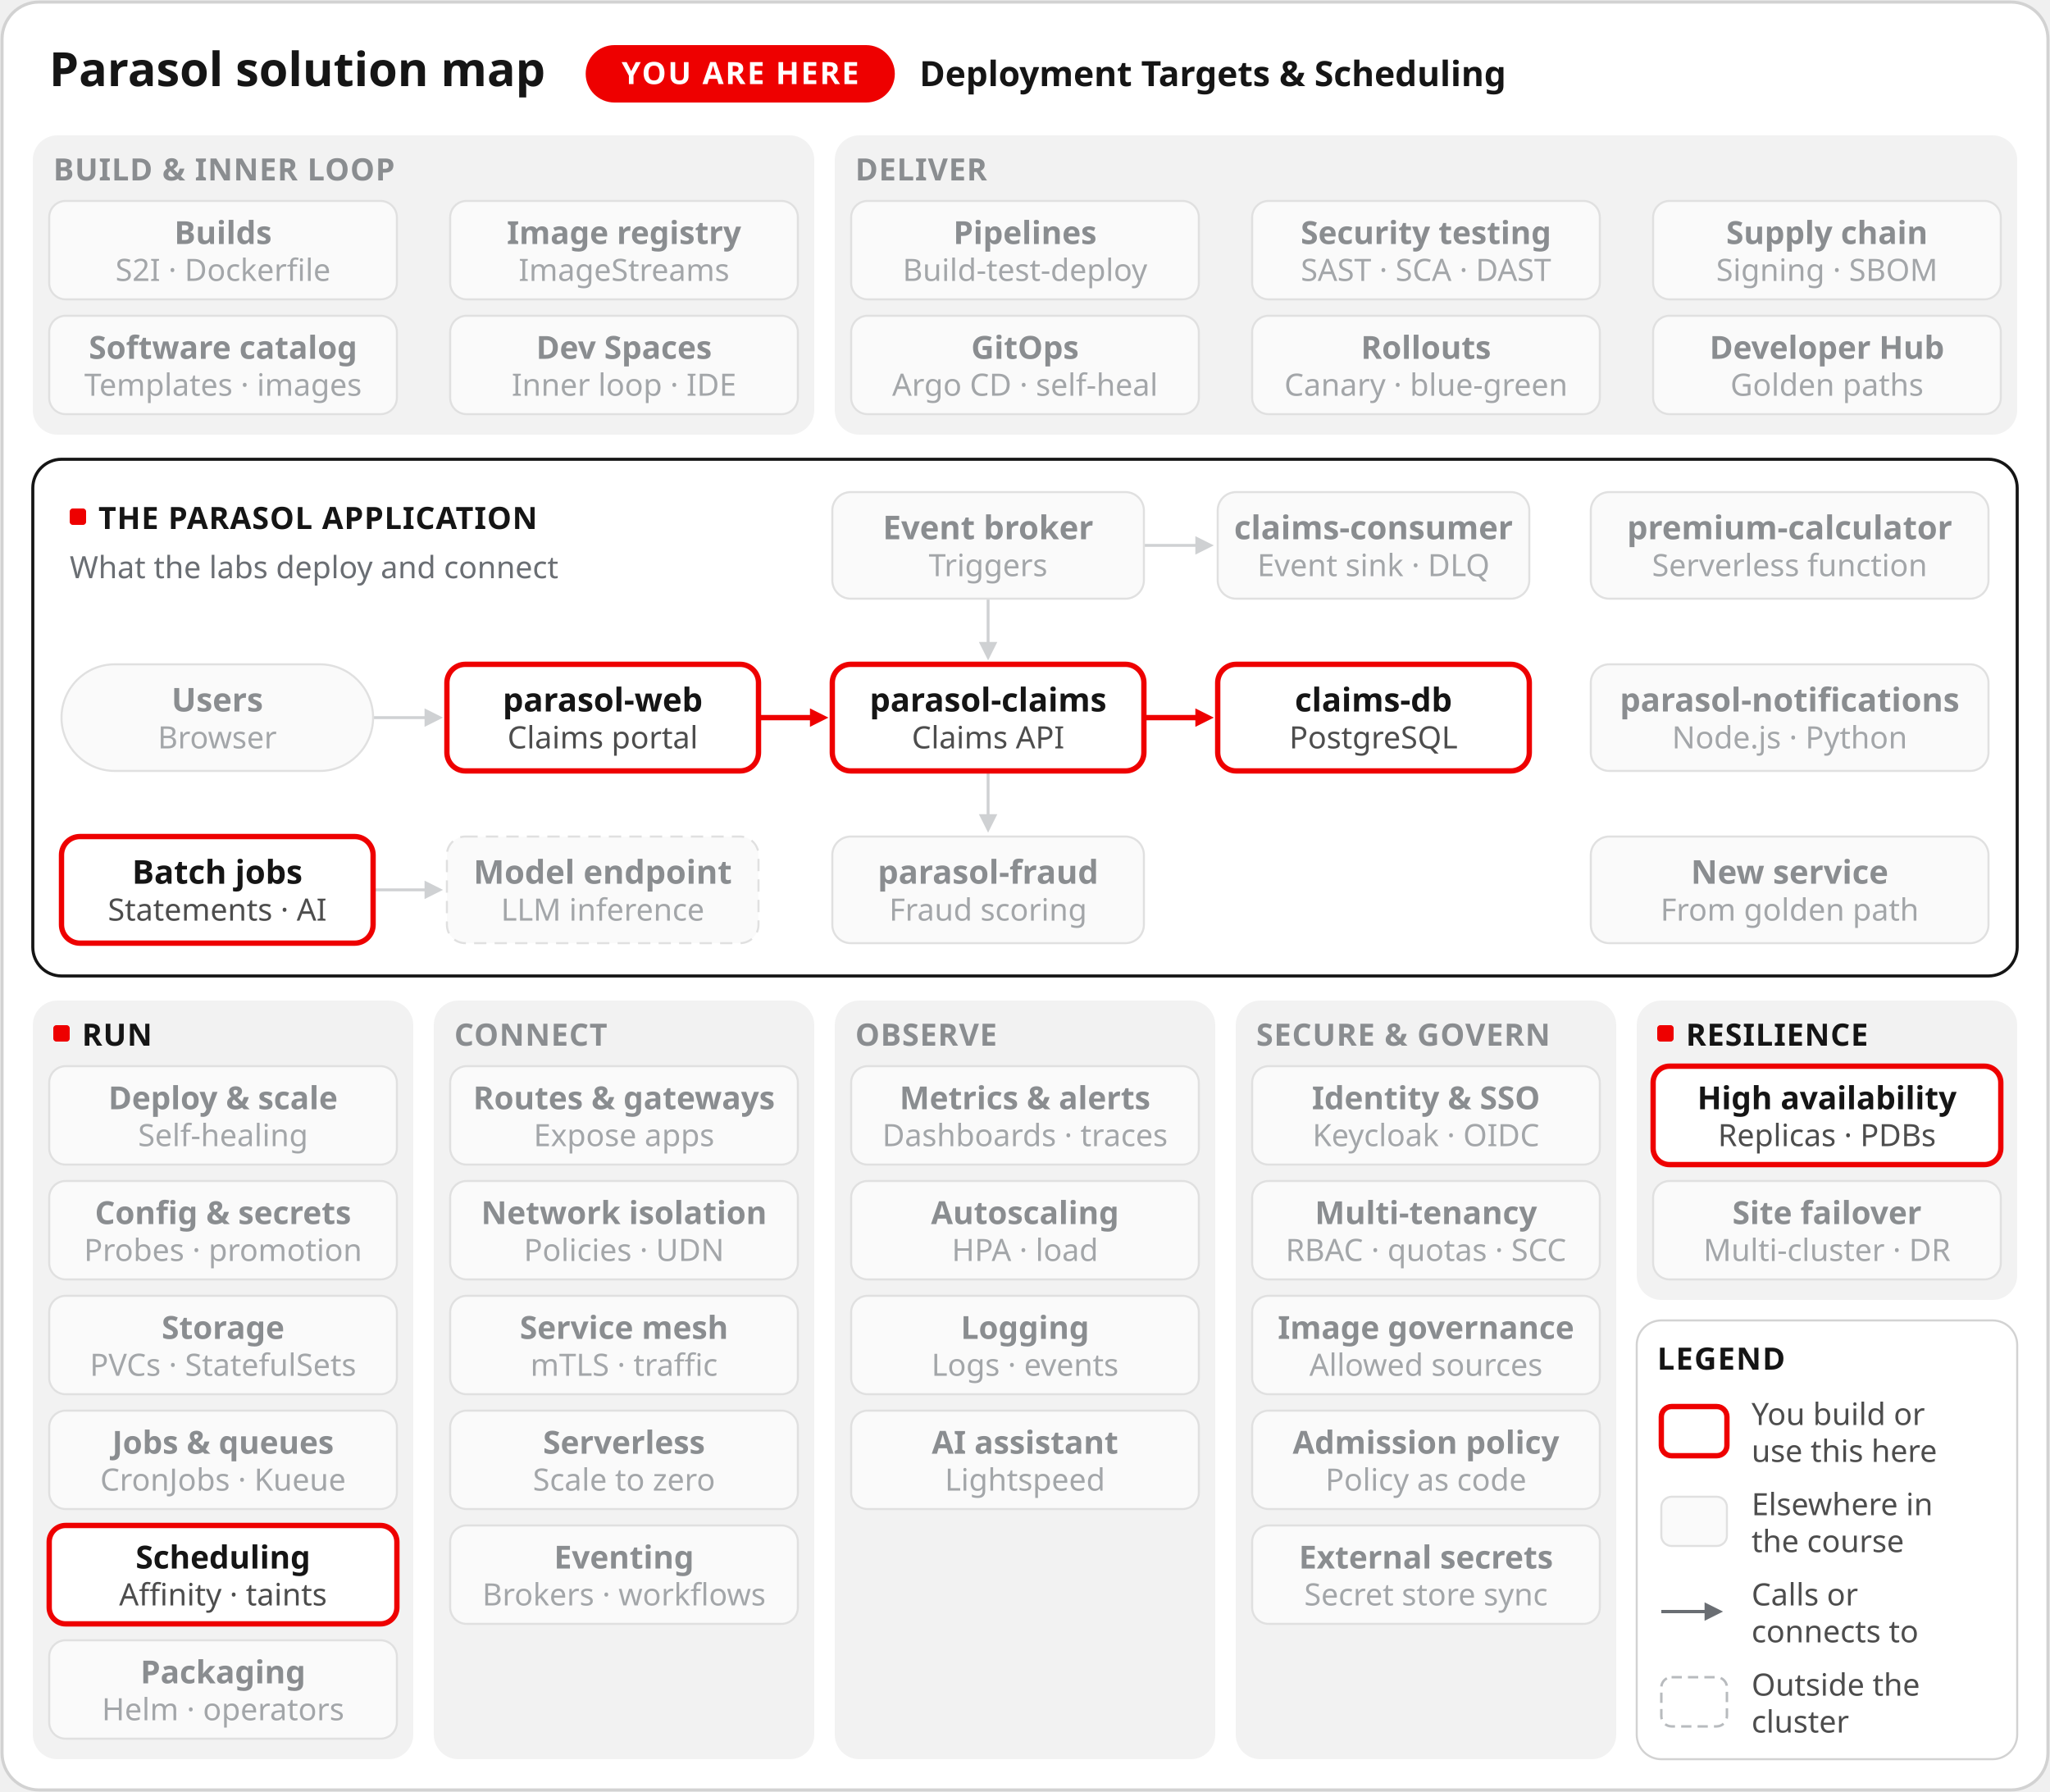
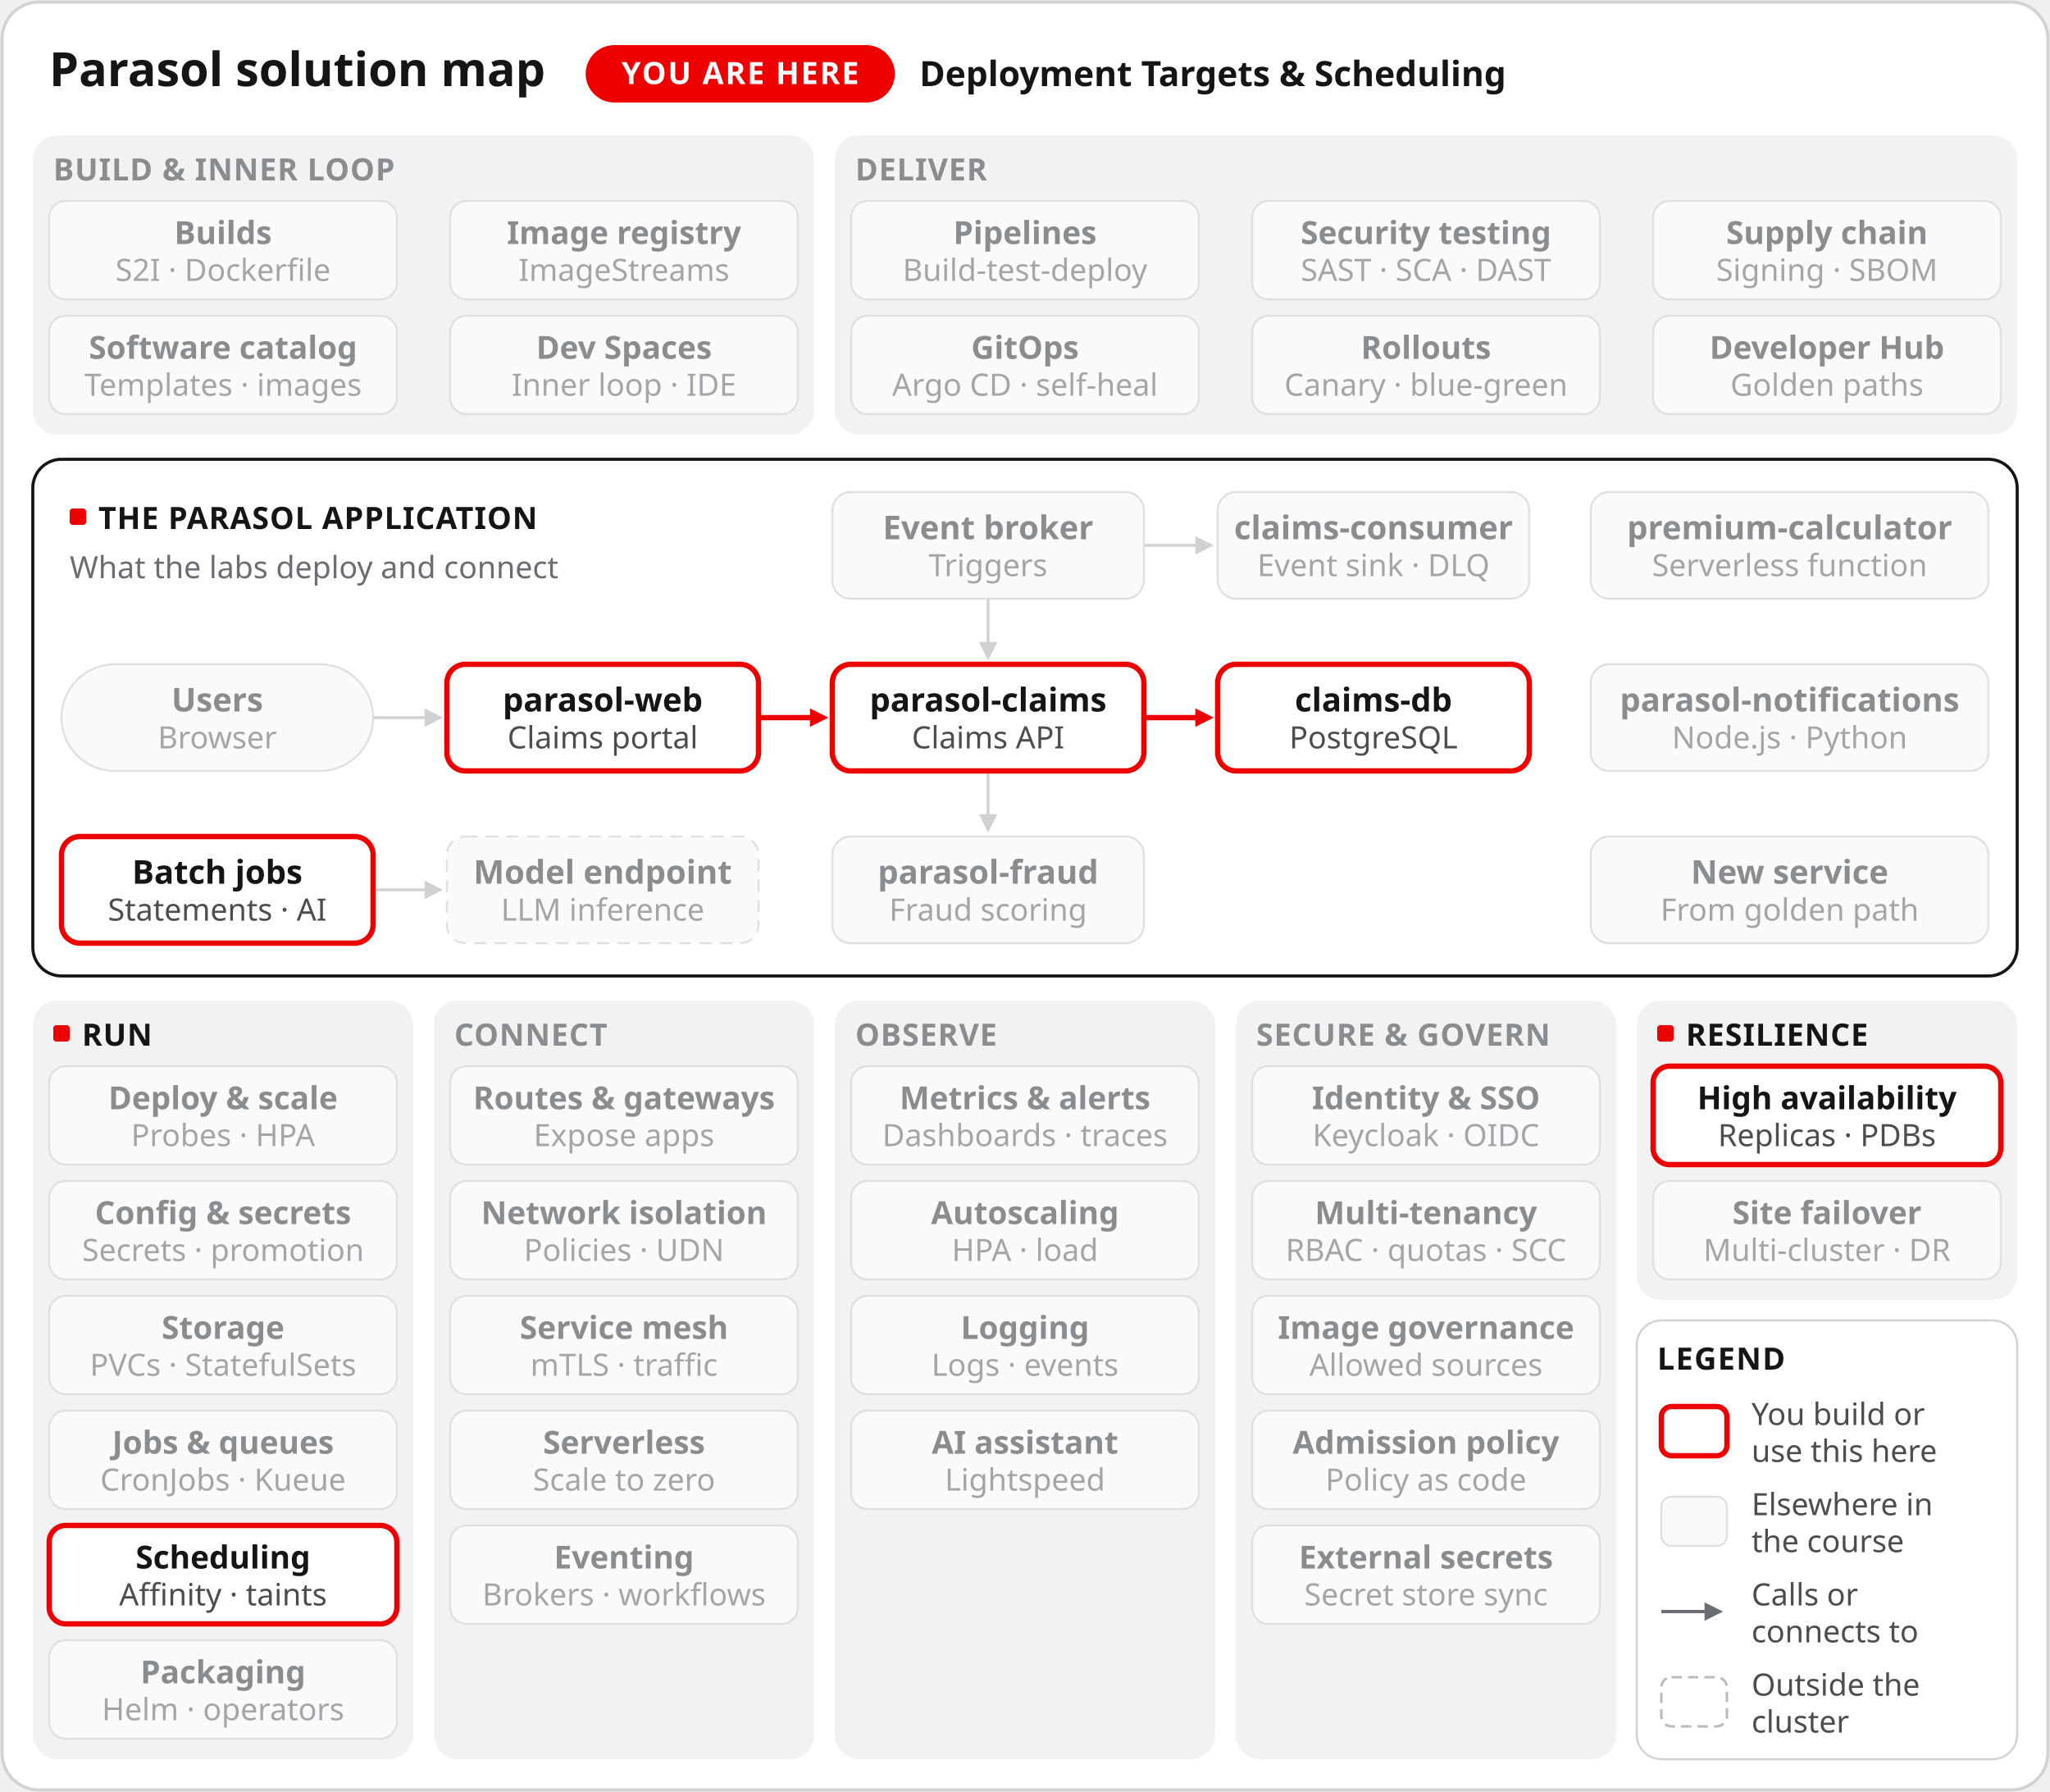
<svg xmlns="http://www.w3.org/2000/svg" width="1000" height="874" viewBox="0 0 1000 874" role="img" aria-labelledby="sm-title sm-desc">
  <defs>
    <marker id="a-norm" viewBox="0 0 10 10" refX="1" refY="5" markerWidth="9" markerHeight="9" markerUnits="userSpaceOnUse" orient="auto">
      <path d="M0,0 L10,5 L0,10 z" fill="#6A6E73" />
    </marker>
    <marker id="a-hi" viewBox="0 0 10 10" refX="1" refY="5" markerWidth="9" markerHeight="9" markerUnits="userSpaceOnUse" orient="auto">
      <path d="M0,0 L10,5 L0,10 z" fill="#EE0000" />
    </marker>
    <marker id="a-dim" viewBox="0 0 10 10" refX="1" refY="5" markerWidth="9" markerHeight="9" markerUnits="userSpaceOnUse" orient="auto">
      <path d="M0,0 L10,5 L0,10 z" fill="#CFD1D3" />
    </marker>
  </defs>
  <rect x="1" y="1" width="998" height="872" rx="18" fill="#FFFFFF" stroke="#D2D2D2" stroke-width="1.5" />
  <text x="24.0" y="42.0" font-family="'Red Hat Display','Red Hat Text',sans-serif" font-size="23" font-weight="700" fill="#151515" text-anchor="start">Parasol solution map</text>
  <rect x="285.7" y="22" width="150.8" height="28" rx="14" fill="#EE0000" />
  <text x="361.1" y="41.0" font-family="'Red Hat Text','Red Hat Display',sans-serif" font-size="15" font-weight="700" fill="#FFFFFF" text-anchor="middle" letter-spacing="0.8">YOU ARE HERE</text>
  <text x="448.5" y="42.0" font-family="'Red Hat Text','Red Hat Display',sans-serif" font-size="17" font-weight="600" fill="#151515" text-anchor="start">Deployment Targets &amp; Scheduling</text>
  <rect x="16.0" y="66" width="381.2" height="146" rx="12" fill="#F2F2F2" />
  <text x="26.0" y="88.0" font-family="'Red Hat Text','Red Hat Display',sans-serif" font-size="15" font-weight="700" fill="#8A8D90" text-anchor="start" letter-spacing="0.4">BUILD &amp; INNER LOOP</text>
  <rect x="24.0" y="98.0" width="169.6" height="48" rx="8" fill="#FAFAFA" stroke="#E0E0E0" stroke-width="1.0" />
  <text x="108.8" y="119.0" font-family="'Red Hat Text','Red Hat Display',sans-serif" font-size="15.5" font-weight="600" fill="#8A8D90" text-anchor="middle">Builds</text>
  <text x="108.8" y="137.0" font-family="'Red Hat Text','Red Hat Display',sans-serif" font-size="15" font-weight="400" fill="#A3A6A9" text-anchor="middle">S2I · Dockerfile</text>
  <rect x="219.6" y="98.0" width="169.6" height="48" rx="8" fill="#FAFAFA" stroke="#E0E0E0" stroke-width="1.0" />
  <text x="304.4" y="119.0" font-family="'Red Hat Text','Red Hat Display',sans-serif" font-size="15.5" font-weight="600" fill="#8A8D90" text-anchor="middle">Image registry</text>
  <text x="304.4" y="137.0" font-family="'Red Hat Text','Red Hat Display',sans-serif" font-size="15" font-weight="400" fill="#A3A6A9" text-anchor="middle">ImageStreams</text>
  <rect x="24.0" y="154.0" width="169.6" height="48" rx="8" fill="#FAFAFA" stroke="#E0E0E0" stroke-width="1.0" />
  <text x="108.8" y="175.0" font-family="'Red Hat Text','Red Hat Display',sans-serif" font-size="15.5" font-weight="600" fill="#8A8D90" text-anchor="middle">Software catalog</text>
  <text x="108.8" y="193.0" font-family="'Red Hat Text','Red Hat Display',sans-serif" font-size="15" font-weight="400" fill="#A3A6A9" text-anchor="middle">Templates · images</text>
  <rect x="219.6" y="154.0" width="169.6" height="48" rx="8" fill="#FAFAFA" stroke="#E0E0E0" stroke-width="1.0" />
  <text x="304.4" y="175.0" font-family="'Red Hat Text','Red Hat Display',sans-serif" font-size="15.5" font-weight="600" fill="#8A8D90" text-anchor="middle">Dev Spaces</text>
  <text x="304.4" y="193.0" font-family="'Red Hat Text','Red Hat Display',sans-serif" font-size="15" font-weight="400" fill="#A3A6A9" text-anchor="middle">Inner loop · IDE</text>
  <rect x="407.2" y="66" width="576.8" height="146" rx="12" fill="#F2F2F2" />
  <text x="417.2" y="88.0" font-family="'Red Hat Text','Red Hat Display',sans-serif" font-size="15" font-weight="700" fill="#8A8D90" text-anchor="start" letter-spacing="0.4">DELIVER</text>
  <rect x="415.2" y="98.0" width="169.6" height="48" rx="8" fill="#FAFAFA" stroke="#E0E0E0" stroke-width="1.0" />
  <text x="500.0" y="119.0" font-family="'Red Hat Text','Red Hat Display',sans-serif" font-size="15.5" font-weight="600" fill="#8A8D90" text-anchor="middle">Pipelines</text>
  <text x="500.0" y="137.0" font-family="'Red Hat Text','Red Hat Display',sans-serif" font-size="15" font-weight="400" fill="#A3A6A9" text-anchor="middle">Build-test-deploy</text>
  <rect x="610.8" y="98.0" width="169.6" height="48" rx="8" fill="#FAFAFA" stroke="#E0E0E0" stroke-width="1.0" />
  <text x="695.6" y="119.0" font-family="'Red Hat Text','Red Hat Display',sans-serif" font-size="15.5" font-weight="600" fill="#8A8D90" text-anchor="middle">Security testing</text>
  <text x="695.6" y="137.0" font-family="'Red Hat Text','Red Hat Display',sans-serif" font-size="15" font-weight="400" fill="#A3A6A9" text-anchor="middle">SAST · SCA · DAST</text>
  <rect x="806.4" y="98.0" width="169.6" height="48" rx="8" fill="#FAFAFA" stroke="#E0E0E0" stroke-width="1.0" />
  <text x="891.2" y="119.0" font-family="'Red Hat Text','Red Hat Display',sans-serif" font-size="15.5" font-weight="600" fill="#8A8D90" text-anchor="middle">Supply chain</text>
  <text x="891.2" y="137.0" font-family="'Red Hat Text','Red Hat Display',sans-serif" font-size="15" font-weight="400" fill="#A3A6A9" text-anchor="middle">Signing · SBOM</text>
  <rect x="415.2" y="154.0" width="169.6" height="48" rx="8" fill="#FAFAFA" stroke="#E0E0E0" stroke-width="1.0" />
  <text x="500.0" y="175.0" font-family="'Red Hat Text','Red Hat Display',sans-serif" font-size="15.5" font-weight="600" fill="#8A8D90" text-anchor="middle">GitOps</text>
  <text x="500.0" y="193.0" font-family="'Red Hat Text','Red Hat Display',sans-serif" font-size="15" font-weight="400" fill="#A3A6A9" text-anchor="middle">Argo CD · self-heal</text>
  <rect x="610.8" y="154.0" width="169.6" height="48" rx="8" fill="#FAFAFA" stroke="#E0E0E0" stroke-width="1.0" />
  <text x="695.6" y="175.0" font-family="'Red Hat Text','Red Hat Display',sans-serif" font-size="15.5" font-weight="600" fill="#8A8D90" text-anchor="middle">Rollouts</text>
  <text x="695.6" y="193.0" font-family="'Red Hat Text','Red Hat Display',sans-serif" font-size="15" font-weight="400" fill="#A3A6A9" text-anchor="middle">Canary · blue-green</text>
  <rect x="806.4" y="154.0" width="169.6" height="48" rx="8" fill="#FAFAFA" stroke="#E0E0E0" stroke-width="1.0" />
  <text x="891.2" y="175.0" font-family="'Red Hat Text','Red Hat Display',sans-serif" font-size="15.5" font-weight="600" fill="#8A8D90" text-anchor="middle">Developer Hub</text>
  <text x="891.2" y="193.0" font-family="'Red Hat Text','Red Hat Display',sans-serif" font-size="15" font-weight="400" fill="#A3A6A9" text-anchor="middle">Golden paths</text>
  <rect x="16.0" y="488" width="185.6" height="370" rx="12" fill="#F2F2F2" />
  <rect x="26.0" y="500.0" width="8" height="8" rx="1.5" fill="#EE0000" />
  <text x="40.0" y="510.0" font-family="'Red Hat Text','Red Hat Display',sans-serif" font-size="15" font-weight="700" fill="#151515" text-anchor="start" letter-spacing="0.4">RUN</text>
  <rect x="24.0" y="520.0" width="169.6" height="48" rx="8" fill="#FAFAFA" stroke="#E0E0E0" stroke-width="1.0" />
  <text x="108.8" y="541.0" font-family="'Red Hat Text','Red Hat Display',sans-serif" font-size="15.5" font-weight="600" fill="#8A8D90" text-anchor="middle">Deploy &amp; scale</text>
-   <text x="108.8" y="559.0" font-family="'Red Hat Text','Red Hat Display',sans-serif" font-size="15" font-weight="400" fill="#A3A6A9" text-anchor="middle">Self-healing</text>
+   <text x="108.8" y="559.0" font-family="'Red Hat Text','Red Hat Display',sans-serif" font-size="15" font-weight="400" fill="#A3A6A9" text-anchor="middle">Probes · HPA</text>
  <rect x="24.0" y="576.0" width="169.6" height="48" rx="8" fill="#FAFAFA" stroke="#E0E0E0" stroke-width="1.0" />
  <text x="108.8" y="597.0" font-family="'Red Hat Text','Red Hat Display',sans-serif" font-size="15.5" font-weight="600" fill="#8A8D90" text-anchor="middle">Config &amp; secrets</text>
-   <text x="108.8" y="615.0" font-family="'Red Hat Text','Red Hat Display',sans-serif" font-size="15" font-weight="400" fill="#A3A6A9" text-anchor="middle">Probes · promotion</text>
+   <text x="108.8" y="615.0" font-family="'Red Hat Text','Red Hat Display',sans-serif" font-size="15" font-weight="400" fill="#A3A6A9" text-anchor="middle">Secrets · promotion</text>
  <rect x="24.0" y="632.0" width="169.6" height="48" rx="8" fill="#FAFAFA" stroke="#E0E0E0" stroke-width="1.0" />
  <text x="108.8" y="653.0" font-family="'Red Hat Text','Red Hat Display',sans-serif" font-size="15.5" font-weight="600" fill="#8A8D90" text-anchor="middle">Storage</text>
  <text x="108.8" y="671.0" font-family="'Red Hat Text','Red Hat Display',sans-serif" font-size="15" font-weight="400" fill="#A3A6A9" text-anchor="middle">PVCs · StatefulSets</text>
  <rect x="24.0" y="688.0" width="169.6" height="48" rx="8" fill="#FAFAFA" stroke="#E0E0E0" stroke-width="1.0" />
  <text x="108.8" y="709.0" font-family="'Red Hat Text','Red Hat Display',sans-serif" font-size="15.5" font-weight="600" fill="#8A8D90" text-anchor="middle">Jobs &amp; queues</text>
  <text x="108.8" y="727.0" font-family="'Red Hat Text','Red Hat Display',sans-serif" font-size="15" font-weight="400" fill="#A3A6A9" text-anchor="middle">CronJobs · Kueue</text>
  <rect x="24.0" y="744.0" width="169.6" height="48" rx="8" fill="#FFFFFF" stroke="#EE0000" stroke-width="2.6" />
  <text x="108.8" y="765.0" font-family="'Red Hat Text','Red Hat Display',sans-serif" font-size="15.5" font-weight="700" fill="#151515" text-anchor="middle">Scheduling</text>
  <text x="108.8" y="783.0" font-family="'Red Hat Text','Red Hat Display',sans-serif" font-size="15" font-weight="400" fill="#4D4D4D" text-anchor="middle">Affinity · taints</text>
  <rect x="24.0" y="800.0" width="169.6" height="48" rx="8" fill="#FAFAFA" stroke="#E0E0E0" stroke-width="1.0" />
  <text x="108.8" y="821.0" font-family="'Red Hat Text','Red Hat Display',sans-serif" font-size="15.5" font-weight="600" fill="#8A8D90" text-anchor="middle">Packaging</text>
  <text x="108.8" y="839.0" font-family="'Red Hat Text','Red Hat Display',sans-serif" font-size="15" font-weight="400" fill="#A3A6A9" text-anchor="middle">Helm · operators</text>
  <rect x="211.6" y="488" width="185.6" height="370" rx="12" fill="#F2F2F2" />
  <text x="221.6" y="510.0" font-family="'Red Hat Text','Red Hat Display',sans-serif" font-size="15" font-weight="700" fill="#8A8D90" text-anchor="start" letter-spacing="0.4">CONNECT</text>
  <rect x="219.6" y="520.0" width="169.6" height="48" rx="8" fill="#FAFAFA" stroke="#E0E0E0" stroke-width="1.0" />
  <text x="304.4" y="541.0" font-family="'Red Hat Text','Red Hat Display',sans-serif" font-size="15.5" font-weight="600" fill="#8A8D90" text-anchor="middle">Routes &amp; gateways</text>
  <text x="304.4" y="559.0" font-family="'Red Hat Text','Red Hat Display',sans-serif" font-size="15" font-weight="400" fill="#A3A6A9" text-anchor="middle">Expose apps</text>
  <rect x="219.6" y="576.0" width="169.6" height="48" rx="8" fill="#FAFAFA" stroke="#E0E0E0" stroke-width="1.0" />
  <text x="304.4" y="597.0" font-family="'Red Hat Text','Red Hat Display',sans-serif" font-size="15.5" font-weight="600" fill="#8A8D90" text-anchor="middle">Network isolation</text>
  <text x="304.4" y="615.0" font-family="'Red Hat Text','Red Hat Display',sans-serif" font-size="15" font-weight="400" fill="#A3A6A9" text-anchor="middle">Policies · UDN</text>
  <rect x="219.6" y="632.0" width="169.6" height="48" rx="8" fill="#FAFAFA" stroke="#E0E0E0" stroke-width="1.0" />
  <text x="304.4" y="653.0" font-family="'Red Hat Text','Red Hat Display',sans-serif" font-size="15.5" font-weight="600" fill="#8A8D90" text-anchor="middle">Service mesh</text>
  <text x="304.4" y="671.0" font-family="'Red Hat Text','Red Hat Display',sans-serif" font-size="15" font-weight="400" fill="#A3A6A9" text-anchor="middle">mTLS · traffic</text>
  <rect x="219.6" y="688.0" width="169.6" height="48" rx="8" fill="#FAFAFA" stroke="#E0E0E0" stroke-width="1.0" />
  <text x="304.4" y="709.0" font-family="'Red Hat Text','Red Hat Display',sans-serif" font-size="15.5" font-weight="600" fill="#8A8D90" text-anchor="middle">Serverless</text>
  <text x="304.4" y="727.0" font-family="'Red Hat Text','Red Hat Display',sans-serif" font-size="15" font-weight="400" fill="#A3A6A9" text-anchor="middle">Scale to zero</text>
  <rect x="219.6" y="744.0" width="169.6" height="48" rx="8" fill="#FAFAFA" stroke="#E0E0E0" stroke-width="1.0" />
  <text x="304.4" y="765.0" font-family="'Red Hat Text','Red Hat Display',sans-serif" font-size="15.5" font-weight="600" fill="#8A8D90" text-anchor="middle">Eventing</text>
  <text x="304.4" y="783.0" font-family="'Red Hat Text','Red Hat Display',sans-serif" font-size="15" font-weight="400" fill="#A3A6A9" text-anchor="middle">Brokers · workflows</text>
  <rect x="407.2" y="488" width="185.6" height="370" rx="12" fill="#F2F2F2" />
  <text x="417.2" y="510.0" font-family="'Red Hat Text','Red Hat Display',sans-serif" font-size="15" font-weight="700" fill="#8A8D90" text-anchor="start" letter-spacing="0.4">OBSERVE</text>
  <rect x="415.2" y="520.0" width="169.6" height="48" rx="8" fill="#FAFAFA" stroke="#E0E0E0" stroke-width="1.0" />
  <text x="500.0" y="541.0" font-family="'Red Hat Text','Red Hat Display',sans-serif" font-size="15.5" font-weight="600" fill="#8A8D90" text-anchor="middle">Metrics &amp; alerts</text>
  <text x="500.0" y="559.0" font-family="'Red Hat Text','Red Hat Display',sans-serif" font-size="15" font-weight="400" fill="#A3A6A9" text-anchor="middle">Dashboards · traces</text>
  <rect x="415.2" y="576.0" width="169.6" height="48" rx="8" fill="#FAFAFA" stroke="#E0E0E0" stroke-width="1.0" />
  <text x="500.0" y="597.0" font-family="'Red Hat Text','Red Hat Display',sans-serif" font-size="15.5" font-weight="600" fill="#8A8D90" text-anchor="middle">Autoscaling</text>
  <text x="500.0" y="615.0" font-family="'Red Hat Text','Red Hat Display',sans-serif" font-size="15" font-weight="400" fill="#A3A6A9" text-anchor="middle">HPA · load</text>
  <rect x="415.2" y="632.0" width="169.6" height="48" rx="8" fill="#FAFAFA" stroke="#E0E0E0" stroke-width="1.0" />
  <text x="500.0" y="653.0" font-family="'Red Hat Text','Red Hat Display',sans-serif" font-size="15.5" font-weight="600" fill="#8A8D90" text-anchor="middle">Logging</text>
  <text x="500.0" y="671.0" font-family="'Red Hat Text','Red Hat Display',sans-serif" font-size="15" font-weight="400" fill="#A3A6A9" text-anchor="middle">Logs · events</text>
  <rect x="415.2" y="688.0" width="169.6" height="48" rx="8" fill="#FAFAFA" stroke="#E0E0E0" stroke-width="1.0" />
  <text x="500.0" y="709.0" font-family="'Red Hat Text','Red Hat Display',sans-serif" font-size="15.5" font-weight="600" fill="#8A8D90" text-anchor="middle">AI assistant</text>
  <text x="500.0" y="727.0" font-family="'Red Hat Text','Red Hat Display',sans-serif" font-size="15" font-weight="400" fill="#A3A6A9" text-anchor="middle">Lightspeed</text>
  <rect x="602.8" y="488" width="185.6" height="370" rx="12" fill="#F2F2F2" />
  <text x="612.8" y="510.0" font-family="'Red Hat Text','Red Hat Display',sans-serif" font-size="15" font-weight="700" fill="#8A8D90" text-anchor="start" letter-spacing="0.4">SECURE &amp; GOVERN</text>
  <rect x="610.8" y="520.0" width="169.6" height="48" rx="8" fill="#FAFAFA" stroke="#E0E0E0" stroke-width="1.0" />
  <text x="695.6" y="541.0" font-family="'Red Hat Text','Red Hat Display',sans-serif" font-size="15.5" font-weight="600" fill="#8A8D90" text-anchor="middle">Identity &amp; SSO</text>
  <text x="695.6" y="559.0" font-family="'Red Hat Text','Red Hat Display',sans-serif" font-size="15" font-weight="400" fill="#A3A6A9" text-anchor="middle">Keycloak · OIDC</text>
  <rect x="610.8" y="576.0" width="169.6" height="48" rx="8" fill="#FAFAFA" stroke="#E0E0E0" stroke-width="1.0" />
  <text x="695.6" y="597.0" font-family="'Red Hat Text','Red Hat Display',sans-serif" font-size="15.5" font-weight="600" fill="#8A8D90" text-anchor="middle">Multi-tenancy</text>
  <text x="695.6" y="615.0" font-family="'Red Hat Text','Red Hat Display',sans-serif" font-size="15" font-weight="400" fill="#A3A6A9" text-anchor="middle">RBAC · quotas · SCC</text>
  <rect x="610.8" y="632.0" width="169.6" height="48" rx="8" fill="#FAFAFA" stroke="#E0E0E0" stroke-width="1.0" />
  <text x="695.6" y="653.0" font-family="'Red Hat Text','Red Hat Display',sans-serif" font-size="15.5" font-weight="600" fill="#8A8D90" text-anchor="middle">Image governance</text>
  <text x="695.6" y="671.0" font-family="'Red Hat Text','Red Hat Display',sans-serif" font-size="15" font-weight="400" fill="#A3A6A9" text-anchor="middle">Allowed sources</text>
  <rect x="610.8" y="688.0" width="169.6" height="48" rx="8" fill="#FAFAFA" stroke="#E0E0E0" stroke-width="1.0" />
  <text x="695.6" y="709.0" font-family="'Red Hat Text','Red Hat Display',sans-serif" font-size="15.5" font-weight="600" fill="#8A8D90" text-anchor="middle">Admission policy</text>
  <text x="695.6" y="727.0" font-family="'Red Hat Text','Red Hat Display',sans-serif" font-size="15" font-weight="400" fill="#A3A6A9" text-anchor="middle">Policy as code</text>
  <rect x="610.8" y="744.0" width="169.6" height="48" rx="8" fill="#FAFAFA" stroke="#E0E0E0" stroke-width="1.0" />
  <text x="695.6" y="765.0" font-family="'Red Hat Text','Red Hat Display',sans-serif" font-size="15.5" font-weight="600" fill="#8A8D90" text-anchor="middle">External secrets</text>
  <text x="695.6" y="783.0" font-family="'Red Hat Text','Red Hat Display',sans-serif" font-size="15" font-weight="400" fill="#A3A6A9" text-anchor="middle">Secret store sync</text>
  <rect x="798.4" y="488" width="185.6" height="146" rx="12" fill="#F2F2F2" />
  <rect x="808.4" y="500.0" width="8" height="8" rx="1.5" fill="#EE0000" />
  <text x="822.4" y="510.0" font-family="'Red Hat Text','Red Hat Display',sans-serif" font-size="15" font-weight="700" fill="#151515" text-anchor="start" letter-spacing="0.4">RESILIENCE</text>
  <rect x="806.4" y="520.0" width="169.6" height="48" rx="8" fill="#FFFFFF" stroke="#EE0000" stroke-width="2.6" />
  <text x="891.2" y="541.0" font-family="'Red Hat Text','Red Hat Display',sans-serif" font-size="15.5" font-weight="700" fill="#151515" text-anchor="middle">High availability</text>
  <text x="891.2" y="559.0" font-family="'Red Hat Text','Red Hat Display',sans-serif" font-size="15" font-weight="400" fill="#4D4D4D" text-anchor="middle">Replicas · PDBs</text>
  <rect x="806.4" y="576.0" width="169.6" height="48" rx="8" fill="#FAFAFA" stroke="#E0E0E0" stroke-width="1.0" />
  <text x="891.2" y="597.0" font-family="'Red Hat Text','Red Hat Display',sans-serif" font-size="15.5" font-weight="600" fill="#8A8D90" text-anchor="middle">Site failover</text>
  <text x="891.2" y="615.0" font-family="'Red Hat Text','Red Hat Display',sans-serif" font-size="15" font-weight="400" fill="#A3A6A9" text-anchor="middle">Multi-cluster · DR</text>
  <rect x="798.4" y="644.0" width="185.6" height="214.0" rx="12" fill="#FFFFFF" stroke="#D2D2D2" stroke-width="1" />
  <text x="808.4" y="668.0" font-family="'Red Hat Text','Red Hat Display',sans-serif" font-size="15" font-weight="700" fill="#151515" text-anchor="start" letter-spacing="0.6">LEGEND</text>
  <rect x="810.4" y="686.0" width="32" height="24" rx="5" fill="#FFFFFF" stroke="#EE0000" stroke-width="2.6" />
  <text x="854.4" y="695.0" font-family="'Red Hat Text','Red Hat Display',sans-serif" font-size="15" font-weight="400" fill="#4D4D4D" text-anchor="start">You build or</text>
  <text x="854.4" y="713.0" font-family="'Red Hat Text','Red Hat Display',sans-serif" font-size="15" font-weight="400" fill="#4D4D4D" text-anchor="start">use this here</text>
  <rect x="810.4" y="730.0" width="32" height="24" rx="5" fill="#FAFAFA" stroke="#E0E0E0" stroke-width="1.0" />
  <text x="854.4" y="739.0" font-family="'Red Hat Text','Red Hat Display',sans-serif" font-size="15" font-weight="400" fill="#4D4D4D" text-anchor="start">Elsewhere in</text>
  <text x="854.4" y="757.0" font-family="'Red Hat Text','Red Hat Display',sans-serif" font-size="15" font-weight="400" fill="#4D4D4D" text-anchor="start">the course</text>
  <path d="M810.4,786.0 H832.4" stroke="#6A6E73" stroke-width="1.6" marker-end="url(#a-norm)" />
  <text x="854.4" y="783.0" font-family="'Red Hat Text','Red Hat Display',sans-serif" font-size="15" font-weight="400" fill="#4D4D4D" text-anchor="start">Calls or</text>
  <text x="854.4" y="801.0" font-family="'Red Hat Text','Red Hat Display',sans-serif" font-size="15" font-weight="400" fill="#4D4D4D" text-anchor="start">connects to</text>
  <rect x="810.4" y="818.0" width="32" height="24" rx="5" fill="#FFFFFF" stroke="#B8BBBE" stroke-width="1.2" stroke-dasharray="5 3" />
  <text x="854.4" y="827.0" font-family="'Red Hat Text','Red Hat Display',sans-serif" font-size="15" font-weight="400" fill="#4D4D4D" text-anchor="start">Outside the</text>
  <text x="854.4" y="845.0" font-family="'Red Hat Text','Red Hat Display',sans-serif" font-size="15" font-weight="400" fill="#4D4D4D" text-anchor="start">cluster</text>
  <rect x="16" y="224" width="968" height="252" rx="14" fill="#FFFFFF" stroke="#151515" stroke-width="1.5" />
  <rect x="34.0" y="248.0" width="8" height="8" rx="1.5" fill="#EE0000" />
  <text x="48.0" y="258.0" font-family="'Red Hat Text','Red Hat Display',sans-serif" font-size="15" font-weight="700" fill="#151515" text-anchor="start" letter-spacing="0.4">THE PARASOL APPLICATION</text>
  <text x="34.0" y="282.0" font-family="'Red Hat Text','Red Hat Display',sans-serif" font-size="15" font-weight="400" fill="#6A6E73" text-anchor="start">What the labs deploy and connect</text>
  <path d="M182.0,350.0 H208.0" fill="none" stroke="#CFD1D3" stroke-width="1.4" marker-end="url(#a-dim)" />
  <path d="M370.0,350.0 H396.0" fill="none" stroke="#EE0000" stroke-width="2.6" marker-end="url(#a-hi)" />
  <path d="M558.0,350.0 H584.0" fill="none" stroke="#EE0000" stroke-width="2.6" marker-end="url(#a-hi)" />
  <path d="M482.0,376.0 V398.0" fill="none" stroke="#CFD1D3" stroke-width="1.4" marker-end="url(#a-dim)" />
  <path d="M482.0,292.0 V314.0" fill="none" stroke="#CFD1D3" stroke-width="1.4" marker-end="url(#a-dim)" />
  <path d="M558.0,266.0 H584.0" fill="none" stroke="#CFD1D3" stroke-width="1.4" marker-end="url(#a-dim)" />
  <path d="M182.0,434.0 H208.0" fill="none" stroke="#CFD1D3" stroke-width="1.4" marker-end="url(#a-dim)" />
  <rect x="406.0" y="240.0" width="152.0" height="52" rx="9" fill="#FAFAFA" stroke="#E0E0E0" stroke-width="1.0" />
  <text x="482.0" y="263.0" font-family="'Red Hat Text','Red Hat Display',sans-serif" font-size="16" font-weight="600" fill="#8A8D90" text-anchor="middle">Event broker</text>
  <text x="482.0" y="281.0" font-family="'Red Hat Text','Red Hat Display',sans-serif" font-size="15" font-weight="400" fill="#A3A6A9" text-anchor="middle">Triggers</text>
  <rect x="594.0" y="240.0" width="152.0" height="52" rx="9" fill="#FAFAFA" stroke="#E0E0E0" stroke-width="1.0" />
  <text x="670.0" y="263.0" font-family="'Red Hat Text','Red Hat Display',sans-serif" font-size="16" font-weight="600" fill="#8A8D90" text-anchor="middle">claims-consumer</text>
  <text x="670.0" y="281.0" font-family="'Red Hat Text','Red Hat Display',sans-serif" font-size="15" font-weight="400" fill="#A3A6A9" text-anchor="middle">Event sink · DLQ</text>
  <rect x="776.0" y="240.0" width="194.0" height="52" rx="9" fill="#FAFAFA" stroke="#E0E0E0" stroke-width="1.0" />
  <text x="873.0" y="263.0" font-family="'Red Hat Text','Red Hat Display',sans-serif" font-size="16" font-weight="600" fill="#8A8D90" text-anchor="middle">premium-calculator</text>
  <text x="873.0" y="281.0" font-family="'Red Hat Text','Red Hat Display',sans-serif" font-size="15" font-weight="400" fill="#A3A6A9" text-anchor="middle">Serverless function</text>
  <rect x="30.0" y="324.0" width="152.0" height="52" rx="26.0" fill="#FAFAFA" stroke="#E0E0E0" stroke-width="1.0" />
  <text x="106.0" y="347.0" font-family="'Red Hat Text','Red Hat Display',sans-serif" font-size="16" font-weight="600" fill="#8A8D90" text-anchor="middle">Users</text>
  <text x="106.0" y="365.0" font-family="'Red Hat Text','Red Hat Display',sans-serif" font-size="15" font-weight="400" fill="#A3A6A9" text-anchor="middle">Browser</text>
  <rect x="218.0" y="324.0" width="152.0" height="52" rx="9" fill="#FFFFFF" stroke="#EE0000" stroke-width="2.6" />
  <text x="294.0" y="347.0" font-family="'Red Hat Text','Red Hat Display',sans-serif" font-size="16" font-weight="700" fill="#151515" text-anchor="middle">parasol-web</text>
  <text x="294.0" y="365.0" font-family="'Red Hat Text','Red Hat Display',sans-serif" font-size="15" font-weight="400" fill="#4D4D4D" text-anchor="middle">Claims portal</text>
  <rect x="406.0" y="324.0" width="152.0" height="52" rx="9" fill="#FFFFFF" stroke="#EE0000" stroke-width="2.6" />
  <text x="482.0" y="347.0" font-family="'Red Hat Text','Red Hat Display',sans-serif" font-size="16" font-weight="700" fill="#151515" text-anchor="middle">parasol-claims</text>
  <text x="482.0" y="365.0" font-family="'Red Hat Text','Red Hat Display',sans-serif" font-size="15" font-weight="400" fill="#4D4D4D" text-anchor="middle">Claims API</text>
  <rect x="594.0" y="324.0" width="152.0" height="52" rx="9" fill="#FFFFFF" stroke="#EE0000" stroke-width="2.6" />
  <text x="670.0" y="347.0" font-family="'Red Hat Text','Red Hat Display',sans-serif" font-size="16" font-weight="700" fill="#151515" text-anchor="middle">claims-db</text>
  <text x="670.0" y="365.0" font-family="'Red Hat Text','Red Hat Display',sans-serif" font-size="15" font-weight="400" fill="#4D4D4D" text-anchor="middle">PostgreSQL</text>
  <rect x="776.0" y="324.0" width="194.0" height="52" rx="9" fill="#FAFAFA" stroke="#E0E0E0" stroke-width="1.0" />
  <text x="873.0" y="347.0" font-family="'Red Hat Text','Red Hat Display',sans-serif" font-size="16" font-weight="600" fill="#8A8D90" text-anchor="middle">parasol-notifications</text>
  <text x="873.0" y="365.0" font-family="'Red Hat Text','Red Hat Display',sans-serif" font-size="15" font-weight="400" fill="#A3A6A9" text-anchor="middle">Node.js · Python</text>
  <rect x="30.0" y="408.0" width="152.0" height="52" rx="9" fill="#FFFFFF" stroke="#EE0000" stroke-width="2.6" />
  <text x="106.0" y="431.0" font-family="'Red Hat Text','Red Hat Display',sans-serif" font-size="16" font-weight="700" fill="#151515" text-anchor="middle">Batch jobs</text>
  <text x="106.0" y="449.0" font-family="'Red Hat Text','Red Hat Display',sans-serif" font-size="15" font-weight="400" fill="#4D4D4D" text-anchor="middle">Statements · AI</text>
  <rect x="218.0" y="408.0" width="152.0" height="52" rx="9" fill="#FAFAFA" stroke="#E0E0E0" stroke-width="1.0" stroke-dasharray="6 4" />
  <text x="294.0" y="431.0" font-family="'Red Hat Text','Red Hat Display',sans-serif" font-size="16" font-weight="600" fill="#8A8D90" text-anchor="middle">Model endpoint</text>
  <text x="294.0" y="449.0" font-family="'Red Hat Text','Red Hat Display',sans-serif" font-size="15" font-weight="400" fill="#A3A6A9" text-anchor="middle">LLM inference</text>
  <rect x="406.0" y="408.0" width="152.0" height="52" rx="9" fill="#FAFAFA" stroke="#E0E0E0" stroke-width="1.0" />
  <text x="482.0" y="431.0" font-family="'Red Hat Text','Red Hat Display',sans-serif" font-size="16" font-weight="600" fill="#8A8D90" text-anchor="middle">parasol-fraud</text>
  <text x="482.0" y="449.0" font-family="'Red Hat Text','Red Hat Display',sans-serif" font-size="15" font-weight="400" fill="#A3A6A9" text-anchor="middle">Fraud scoring</text>
  <rect x="776.0" y="408.0" width="194.0" height="52" rx="9" fill="#FAFAFA" stroke="#E0E0E0" stroke-width="1.0" />
  <text x="873.0" y="431.0" font-family="'Red Hat Text','Red Hat Display',sans-serif" font-size="16" font-weight="600" fill="#8A8D90" text-anchor="middle">New service</text>
  <text x="873.0" y="449.0" font-family="'Red Hat Text','Red Hat Display',sans-serif" font-size="15" font-weight="400" fill="#A3A6A9" text-anchor="middle">From golden path</text>
</svg>
